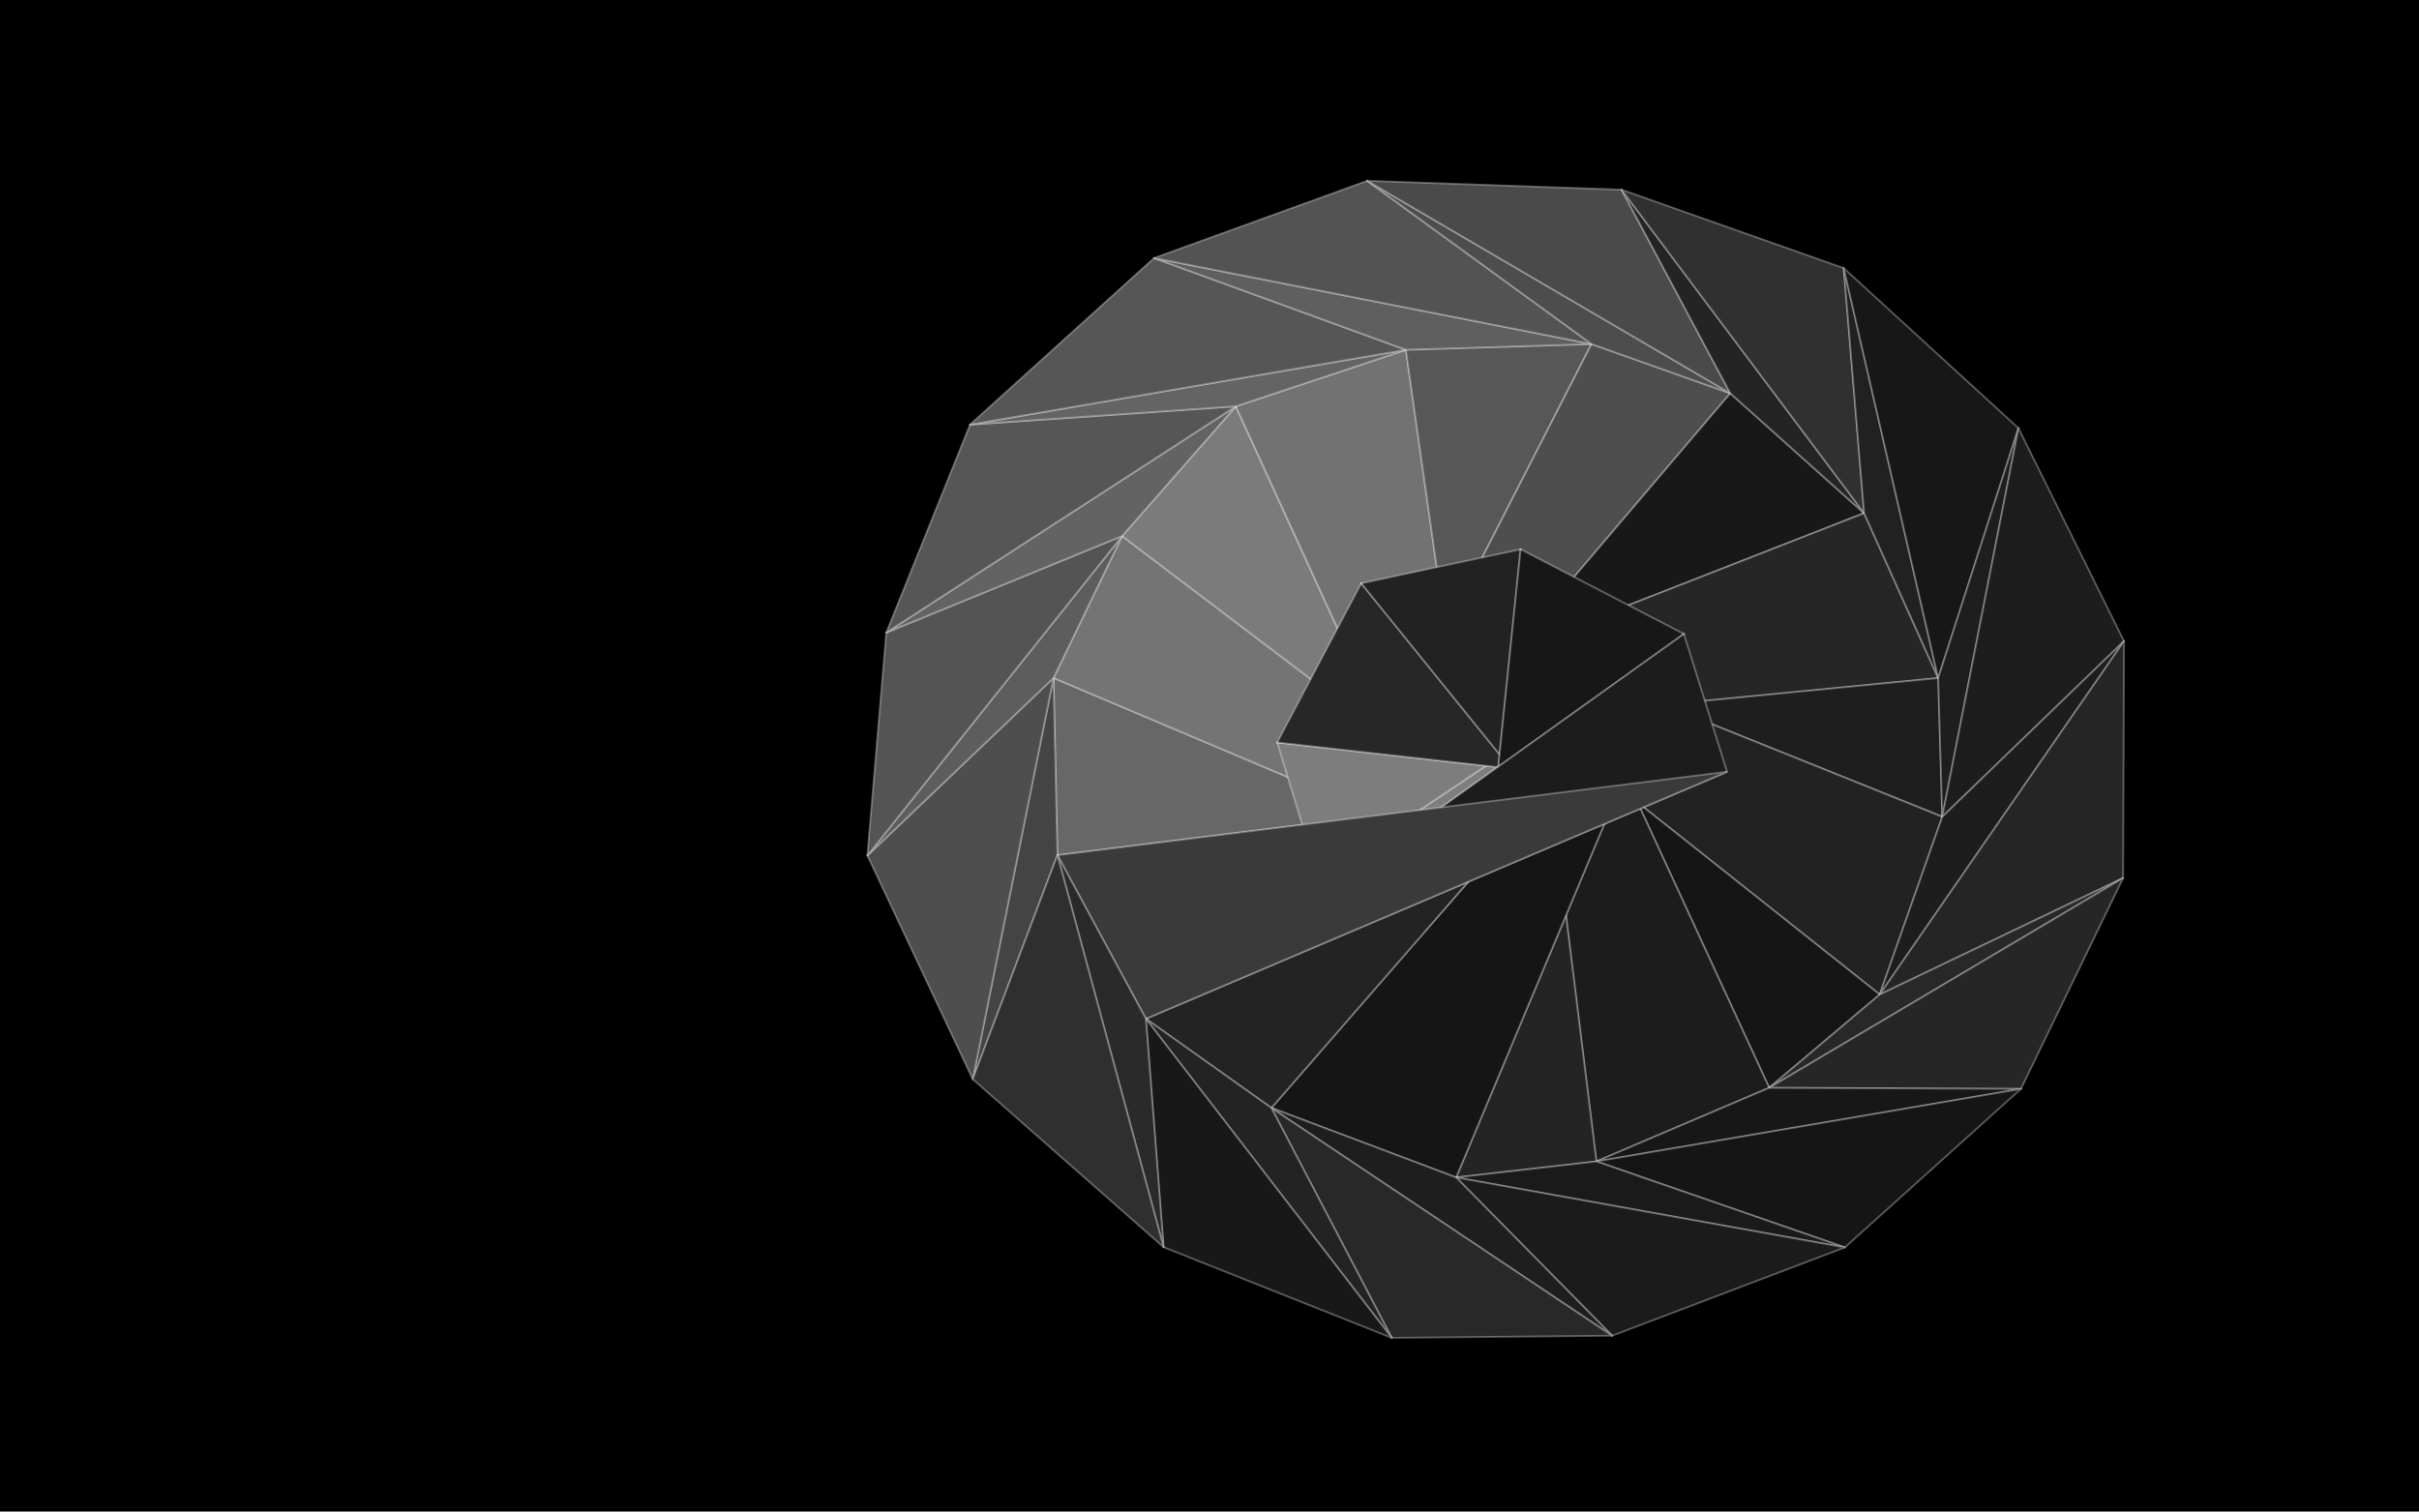
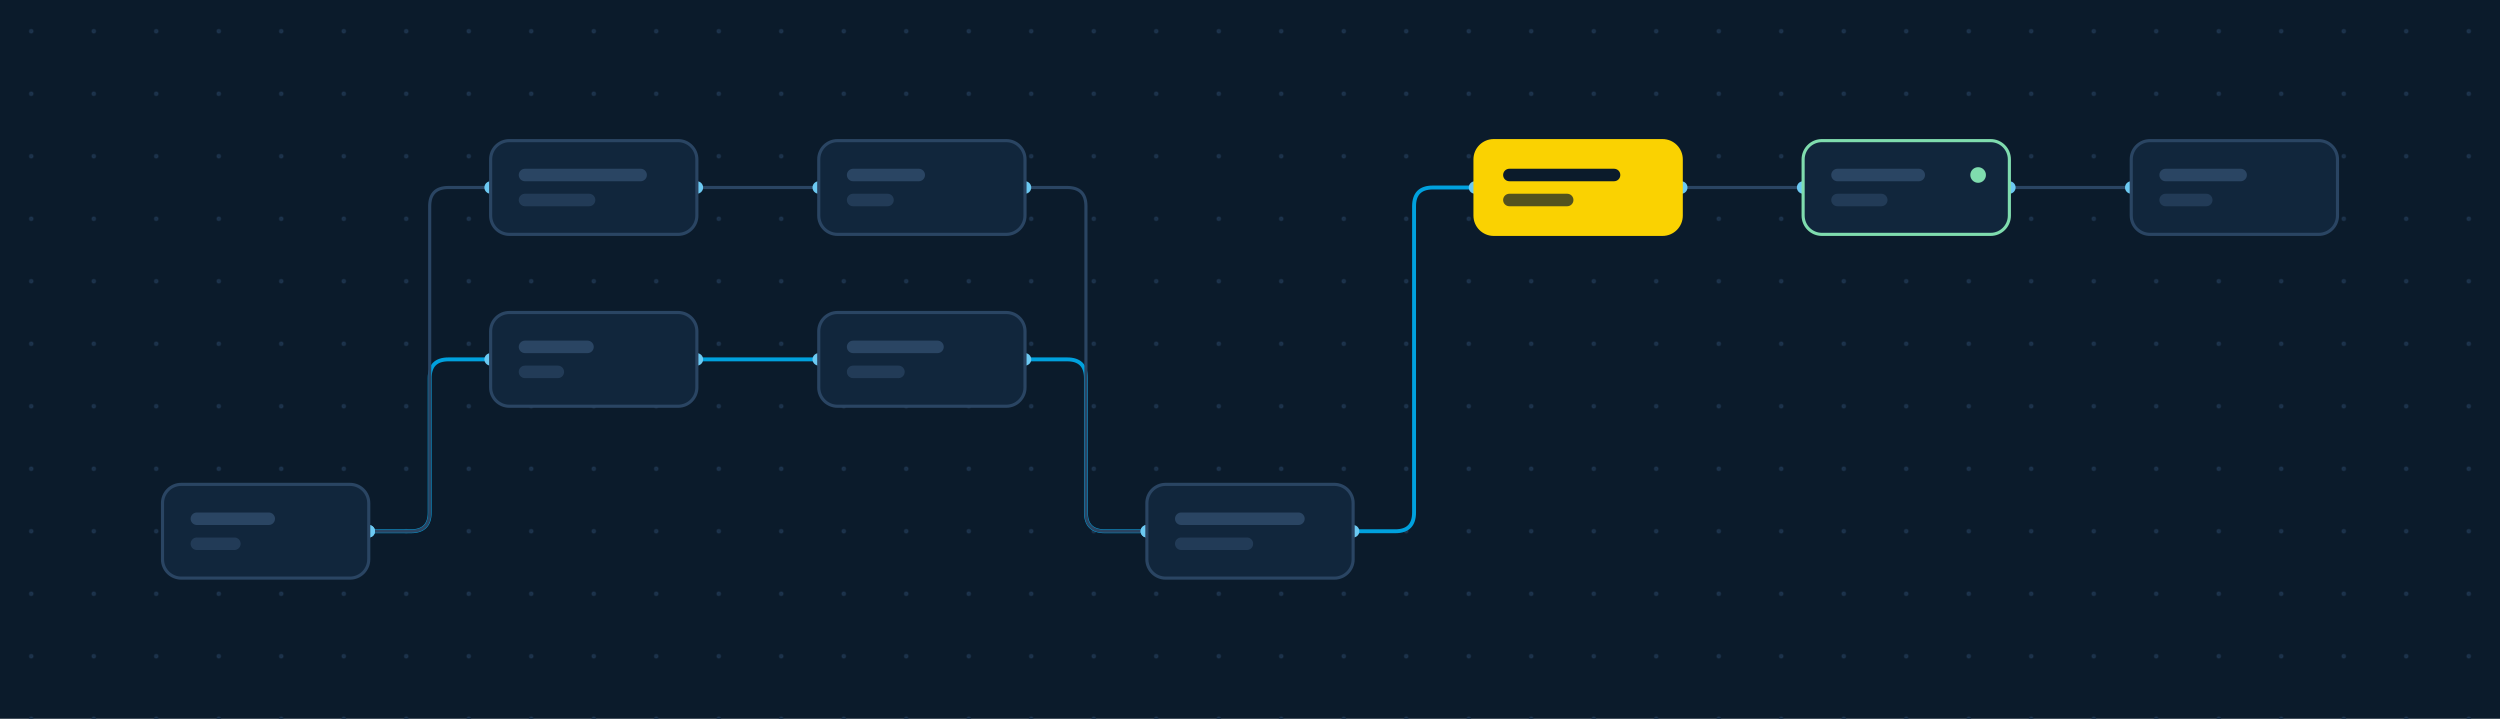
- <svg xmlns="http://www.w3.org/2000/svg" viewBox="0 0 1600 1000" width="1600" height="1000">
-   <rect width="1600" height="1000" fill="#000" />
-   <g stroke="#ffffff" stroke-opacity="0.32" stroke-width="1.2" stroke-linejoin="round">
-     <polygon points="992.0,500.0 1142.3,510.6 1079.7,610.5" fill="#1a1a1a" />
-     <polygon points="992.0,500.0 1079.7,610.5 988.1,641.5" fill="#161616" />
-     <polygon points="992.0,500.0 988.1,641.5 872.0,580.7" fill="#181818" />
-     <polygon points="992.0,500.0 872.0,580.7 844.8,491.2" fill="#585858" />
-     <polygon points="992.0,500.0 844.8,491.2 900.4,385.9" fill="#7c7c7c" />
-     <polygon points="992.0,500.0 900.4,385.9 1005.8,363.4" fill="#6b6b6b" />
-     <polygon points="992.0,500.0 1005.8,363.4 1113.8,419.4" fill="#252525" />
-     <polygon points="992.0,500.0 1113.8,419.4 1142.3,510.6" fill="#262626" />
-     <polygon points="1142.3,510.6 699.4,565.8 696.8,448.5" fill="#676767" />
-     <polygon points="1142.3,510.6 696.8,448.5 1079.7,610.5" fill="#252525" />
-     <polygon points="1079.7,610.5 696.8,448.5 742.2,354.6" fill="#747474" />
-     <polygon points="1079.7,610.5 742.2,354.6 817.4,268.8" fill="#7b7b7b" />
-     <polygon points="1079.7,610.5 817.4,268.8 988.1,641.5" fill="#616161" />
-     <polygon points="988.1,641.5 817.4,268.8 929.9,231.4" fill="#727272" />
-     <polygon points="988.1,641.5 929.9,231.4 1052.7,227.6" fill="#575757" />
-     <polygon points="988.1,641.5 1052.7,227.6 872.0,580.7" fill="#7e7e7e" />
-     <polygon points="872.0,580.7 1052.7,227.6 1144.5,260.2" fill="#4e4e4e" />
-     <polygon points="872.0,580.7 1144.5,260.2 1233.0,339.5" fill="#181818" />
-     <polygon points="872.0,580.7 1233.0,339.5 844.8,491.2" fill="#7d7d7d" />
-     <polygon points="844.8,491.2 1233.0,339.5 1282.0,448.6" fill="#262626" />
-     <polygon points="844.8,491.2 1282.0,448.6 1284.7,540.4" fill="#1e1e1e" />
-     <polygon points="844.8,491.2 1284.7,540.4 900.4,385.9" fill="#272727" />
-     <polygon points="900.4,385.9 1284.7,540.4 1243.3,658.0" fill="#222222" />
-     <polygon points="900.4,385.9 1243.3,658.0 1170.2,719.7" fill="#151515" />
-     <polygon points="900.4,385.9 1170.2,719.7 1005.8,363.4" fill="#222222" />
-     <polygon points="1005.8,363.4 1170.2,719.7 1055.9,768.4" fill="#1c1c1c" />
-     <polygon points="1005.8,363.4 1055.9,768.4 963.1,779.0" fill="#242424" />
-     <polygon points="1005.8,363.4 963.1,779.0 1113.8,419.4" fill="#171717" />
-     <polygon points="1113.8,419.4 963.1,779.0 840.9,733.0" fill="#151515" />
-     <polygon points="1113.8,419.4 840.9,733.0 757.9,674.0" fill="#232323" />
-     <polygon points="1113.8,419.4 757.9,674.0 1142.3,510.6" fill="#1c1c1c" />
-     <polygon points="1142.3,510.6 757.9,674.0 699.4,565.8" fill="#3a3a3a" />
-     <polygon points="699.4,565.8 643.4,714.0 696.8,448.5" fill="#444444" />
-     <polygon points="696.8,448.5 643.4,714.0 573.7,566.0" fill="#4e4e4e" />
-     <polygon points="696.8,448.5 573.7,566.0 742.2,354.6" fill="#5d5d5d" />
-     <polygon points="742.2,354.6 573.7,566.0 586.2,418.5" fill="#545454" />
-     <polygon points="742.2,354.6 586.2,418.5 817.4,268.8" fill="#636363" />
-     <polygon points="817.4,268.8 586.2,418.5 641.6,280.9" fill="#565656" />
-     <polygon points="817.4,268.8 641.6,280.9 929.9,231.4" fill="#646464" />
-     <polygon points="929.9,231.4 641.6,280.9 763.3,170.7" fill="#565656" />
-     <polygon points="929.9,231.4 763.3,170.7 1052.7,227.6" fill="#5f5f5f" />
-     <polygon points="1052.7,227.6 763.3,170.7 904.3,119.6" fill="#535353" />
-     <polygon points="1052.7,227.6 904.3,119.6 1144.5,260.2" fill="#4d4d4d" />
-     <polygon points="1144.5,260.2 904.3,119.6 1072.6,125.5" fill="#4a4a4a" />
-     <polygon points="1144.5,260.2 1072.6,125.5 1233.0,339.5" fill="#242424" />
-     <polygon points="1233.0,339.5 1072.6,125.5 1219.5,177.4" fill="#303030" />
-     <polygon points="1233.0,339.5 1219.5,177.4 1282.0,448.6" fill="#212121" />
-     <polygon points="1282.0,448.6 1219.5,177.4 1335.1,283.3" fill="#171717" />
-     <polygon points="1282.0,448.6 1335.1,283.3 1284.7,540.4" fill="#1e1e1e" />
-     <polygon points="1284.7,540.4 1335.1,283.3 1404.9,424.2" fill="#1d1d1d" />
-     <polygon points="1284.7,540.4 1404.9,424.2 1243.3,658.0" fill="#1d1d1d" />
-     <polygon points="1243.3,658.0 1404.9,424.2 1404.3,580.9" fill="#252525" />
-     <polygon points="1243.3,658.0 1404.3,580.9 1170.2,719.7" fill="#282828" />
-     <polygon points="1170.2,719.7 1404.3,580.9 1336.7,720.4" fill="#262626" />
-     <polygon points="1170.2,719.7 1336.7,720.4 1055.9,768.4" fill="#171717" />
-     <polygon points="1055.9,768.4 1336.7,720.4 1220.2,825.3" fill="#151515" />
-     <polygon points="1055.9,768.4 1220.2,825.3 963.1,779.0" fill="#1a1a1a" />
-     <polygon points="963.1,779.0 1220.2,825.3 1066.3,883.7" fill="#1b1b1b" />
-     <polygon points="963.1,779.0 1066.3,883.7 840.9,733.0" fill="#1e1e1e" />
-     <polygon points="840.9,733.0 1066.3,883.7 920.5,885.1" fill="#282828" />
-     <polygon points="840.9,733.0 920.5,885.1 757.9,674.0" fill="#232323" />
-     <polygon points="757.9,674.0 920.5,885.1 769.6,825.1" fill="#181818" />
-     <polygon points="757.9,674.0 769.6,825.1 699.4,565.8" fill="#2a2a2a" />
-     <polygon points="699.4,565.8 769.6,825.1 643.4,714.0" fill="#2f2f2f" />
+ <svg xmlns="http://www.w3.org/2000/svg" viewBox="0 0 1600 460" width="1600" height="460">
+   <defs>
+     <pattern id="dots" width="40" height="40" patternUnits="userSpaceOnUse">
+       <circle cx="20" cy="20" r="1.5" fill="#1b3149" />
+     </pattern>
+   </defs>
+   <rect width="1600" height="460" fill="#0b1b2b" />
+   <rect width="1600" height="460" fill="url(#dots)" />
+   <g fill="none" stroke-linejoin="round" stroke-linecap="round">
+     <path d="M236 340H263q12 0 12 -12V242q0 -12 12 -12H314" stroke="#00a1de" stroke-width="2.5" />
+     <path d="M236 340H263q12 0 12 -12V132q0 -12 12 -12H314" stroke="#2a4563" stroke-width="2" />
+     <path d="M446 120H524" stroke="#2a4563" stroke-width="2" />
+     <path d="M446 230H524" stroke="#00a1de" stroke-width="2.5" />
+     <path d="M656 230H683q12 0 12 12V328q0 12 12 12H734" stroke="#00a1de" stroke-width="2.5" />
+     <path d="M656 120H683q12 0 12 12V328q0 12 12 12H734" stroke="#2a4563" stroke-width="2" />
+     <path d="M866 340H893q12 0 12 -12V132q0 -12 12 -12H944" stroke="#00a1de" stroke-width="2.5" />
+     <path d="M1076 120H1154" stroke="#2a4563" stroke-width="2" />
+     <path d="M1286 120H1364" stroke="#2a4563" stroke-width="2" />
+   </g>
+   <g fill="#6cc9f2">
+     <circle cx="236" cy="340" r="4" />
+     <circle cx="314" cy="230" r="4" />
+     <circle cx="236" cy="340" r="4" />
+     <circle cx="314" cy="120" r="4" />
+     <circle cx="446" cy="120" r="4" />
+     <circle cx="524" cy="120" r="4" />
+     <circle cx="446" cy="230" r="4" />
+     <circle cx="524" cy="230" r="4" />
+     <circle cx="656" cy="230" r="4" />
+     <circle cx="734" cy="340" r="4" />
+     <circle cx="656" cy="120" r="4" />
+     <circle cx="734" cy="340" r="4" />
+     <circle cx="866" cy="340" r="4" />
+     <circle cx="944" cy="120" r="4" />
+     <circle cx="1076" cy="120" r="4" />
+     <circle cx="1154" cy="120" r="4" />
+     <circle cx="1286" cy="120" r="4" />
+     <circle cx="1364" cy="120" r="4" />
+   </g>
+   <g>
+     <rect x="104" y="310" width="132" height="60" rx="12" fill="#11263c" stroke="#2a4563" stroke-width="2" />
+     <rect x="122" y="328" width="54" height="8" rx="4" fill="#2a4563" />
+     <rect x="122" y="344" width="32" height="8" rx="4" fill="#2a4563" opacity="0.7" />
+   </g>
+   <g>
+     <rect x="314" y="90" width="132" height="60" rx="12" fill="#11263c" stroke="#2a4563" stroke-width="2" />
+     <rect x="332" y="108" width="82" height="8" rx="4" fill="#2a4563" />
+     <rect x="332" y="124" width="49" height="8" rx="4" fill="#2a4563" opacity="0.7" />
+   </g>
+   <g>
+     <rect x="314" y="200" width="132" height="60" rx="12" fill="#11263c" stroke="#2a4563" stroke-width="2" />
+     <rect x="332" y="218" width="48" height="8" rx="4" fill="#2a4563" />
+     <rect x="332" y="234" width="29" height="8" rx="4" fill="#2a4563" opacity="0.7" />
+   </g>
+   <g>
+     <rect x="524" y="200" width="132" height="60" rx="12" fill="#11263c" stroke="#2a4563" stroke-width="2" />
+     <rect x="542" y="218" width="62" height="8" rx="4" fill="#2a4563" />
+     <rect x="542" y="234" width="37" height="8" rx="4" fill="#2a4563" opacity="0.7" />
+   </g>
+   <g>
+     <rect x="524" y="90" width="132" height="60" rx="12" fill="#11263c" stroke="#2a4563" stroke-width="2" />
+     <rect x="542" y="108" width="50" height="8" rx="4" fill="#2a4563" />
+     <rect x="542" y="124" width="30" height="8" rx="4" fill="#2a4563" opacity="0.7" />
+   </g>
+   <g>
+     <rect x="734" y="310" width="132" height="60" rx="12" fill="#11263c" stroke="#2a4563" stroke-width="2" />
+     <rect x="752" y="328" width="83" height="8" rx="4" fill="#2a4563" />
+     <rect x="752" y="344" width="50" height="8" rx="4" fill="#2a4563" opacity="0.7" />
+   </g>
+   <g>
+     <rect x="944" y="90" width="132" height="60" rx="12" fill="#fad201" stroke="#fad201" stroke-width="2" />
+     <rect x="962" y="108" width="75" height="8" rx="4" fill="#0b1b2b" />
+     <rect x="962" y="124" width="45" height="8" rx="4" fill="#0b1b2b" opacity="0.7" />
+   </g>
+   <g>
+     <rect x="1154" y="90" width="132" height="60" rx="12" fill="#11263c" stroke="#7fdcae" stroke-width="2" />
+     <rect x="1172" y="108" width="60" height="8" rx="4" fill="#2a4563" />
+     <rect x="1172" y="124" width="36" height="8" rx="4" fill="#2a4563" opacity="0.7" />
+     <circle cx="1266" cy="112" r="5" fill="#7fdcae" />
+   </g>
+   <g>
+     <rect x="1364" y="90" width="132" height="60" rx="12" fill="#11263c" stroke="#2a4563" stroke-width="2" />
+     <rect x="1382" y="108" width="56" height="8" rx="4" fill="#2a4563" />
+     <rect x="1382" y="124" width="34" height="8" rx="4" fill="#2a4563" opacity="0.7" />
  </g>
</svg>
